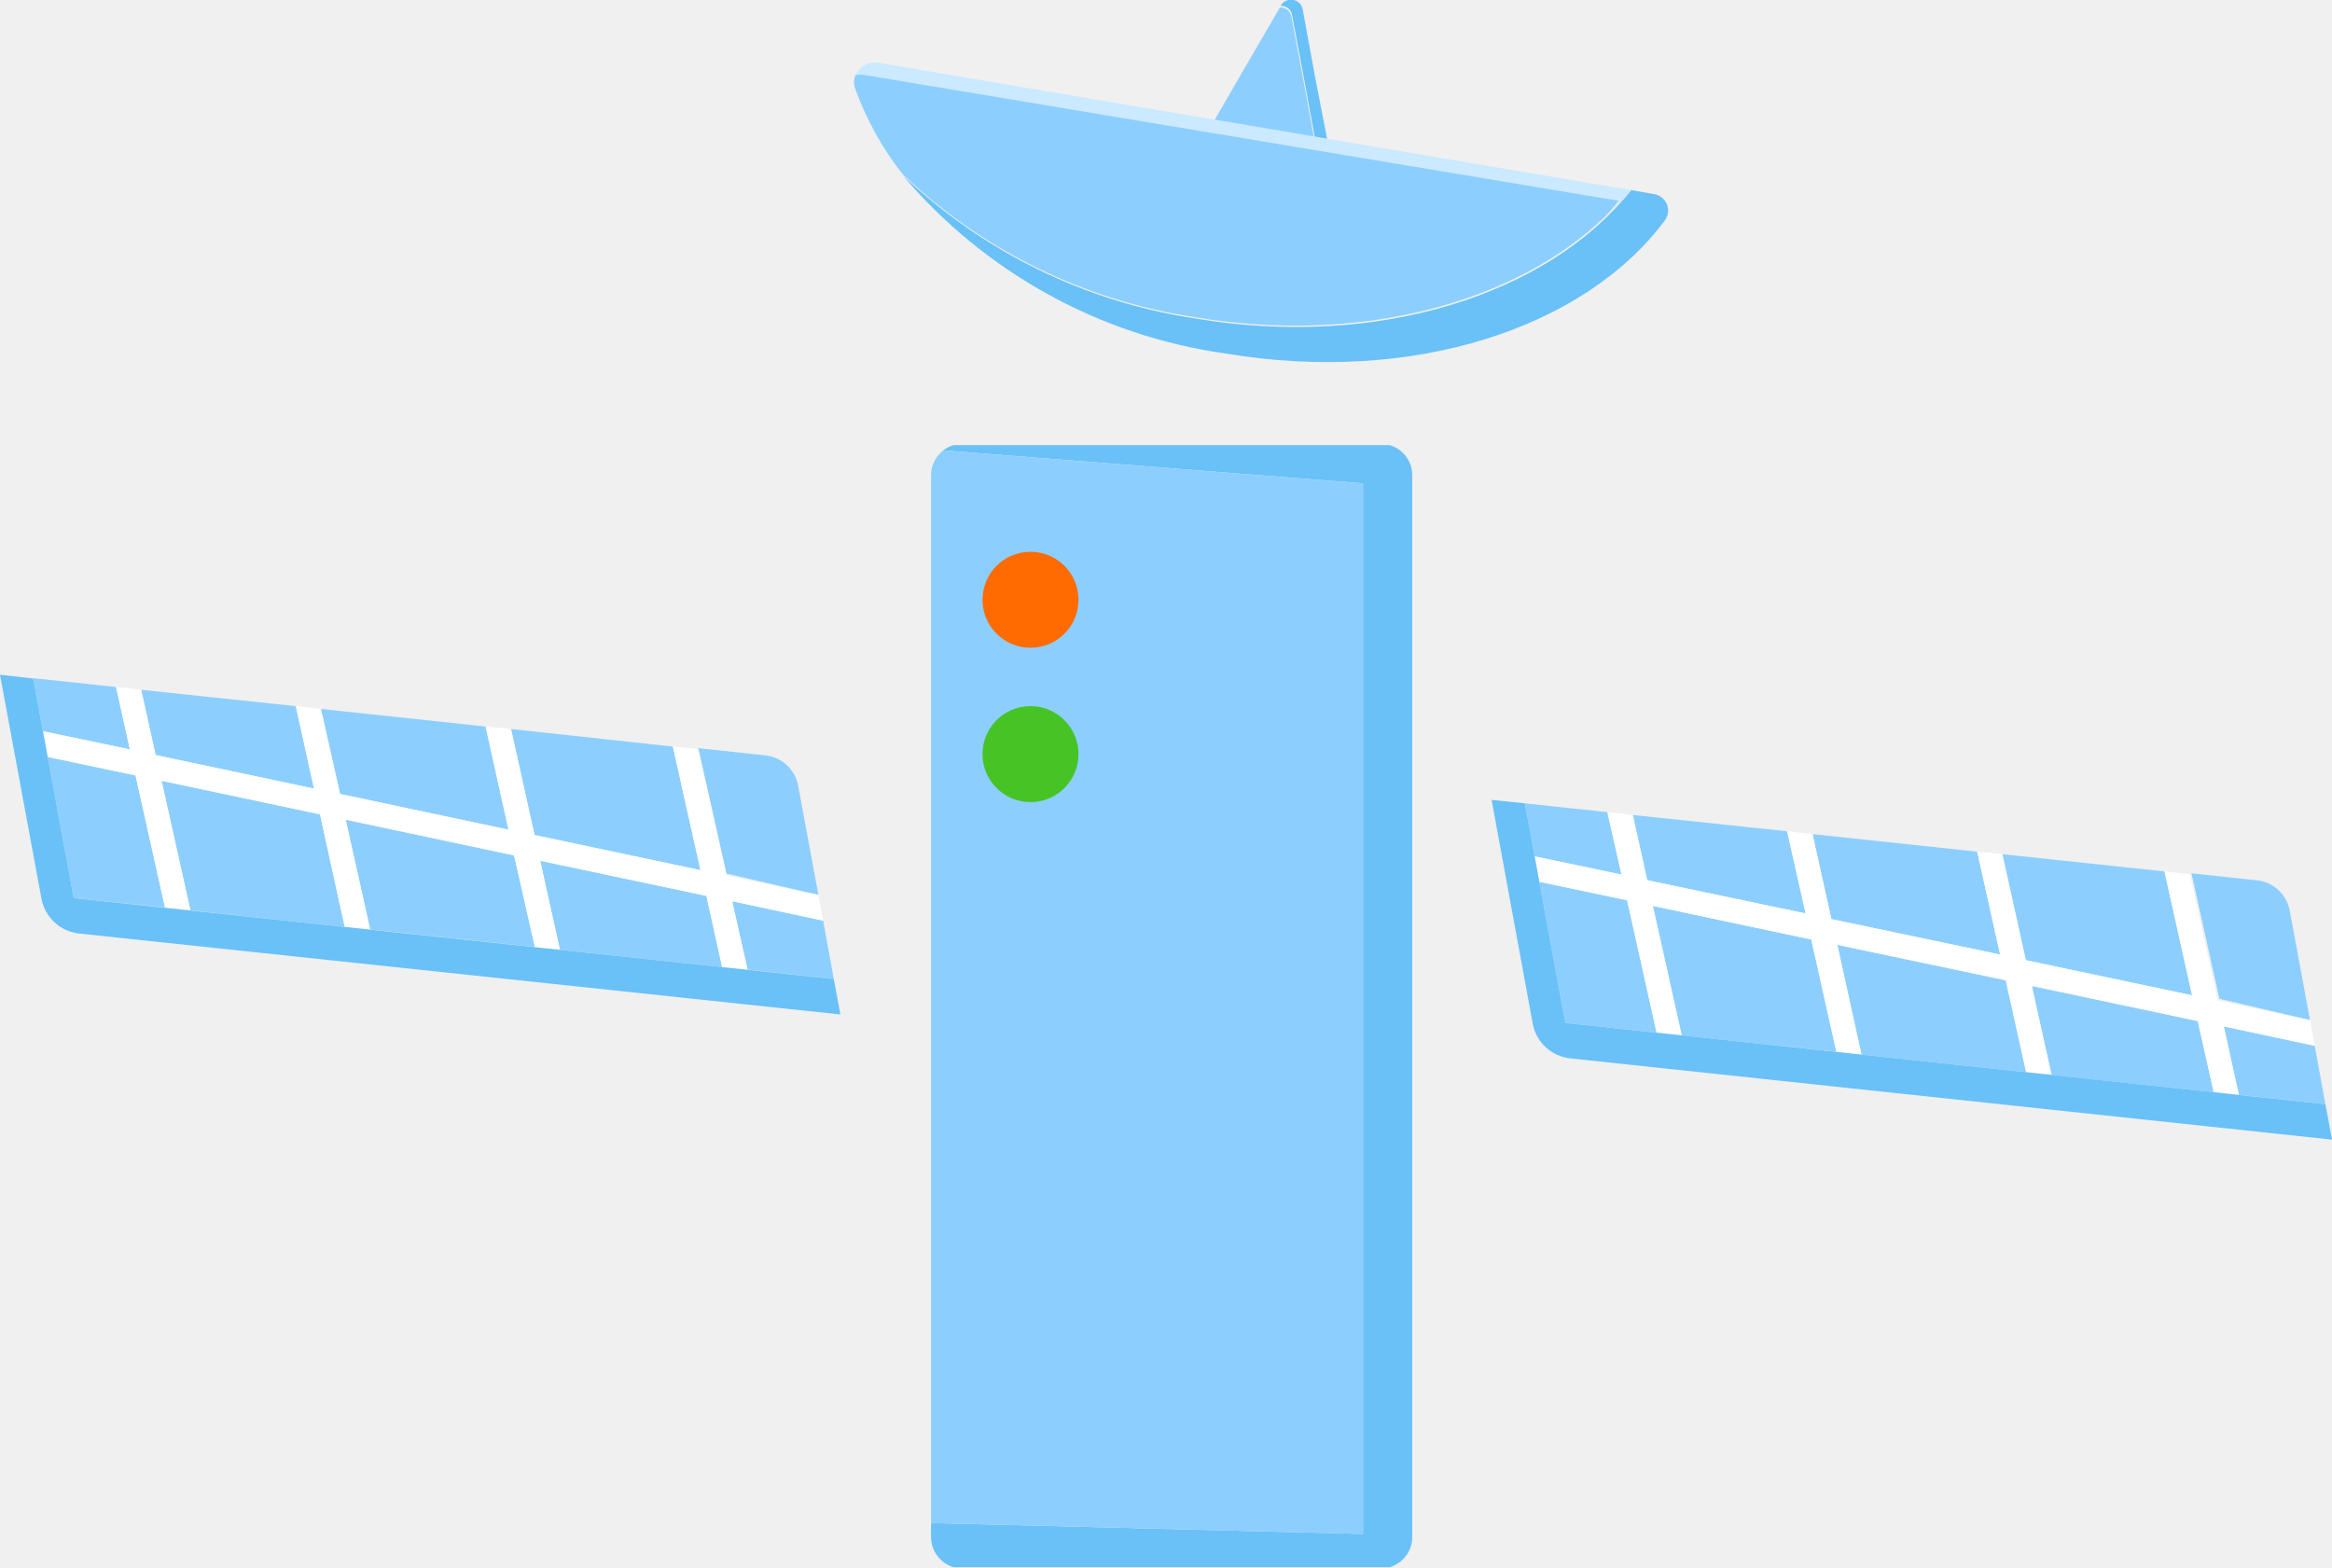
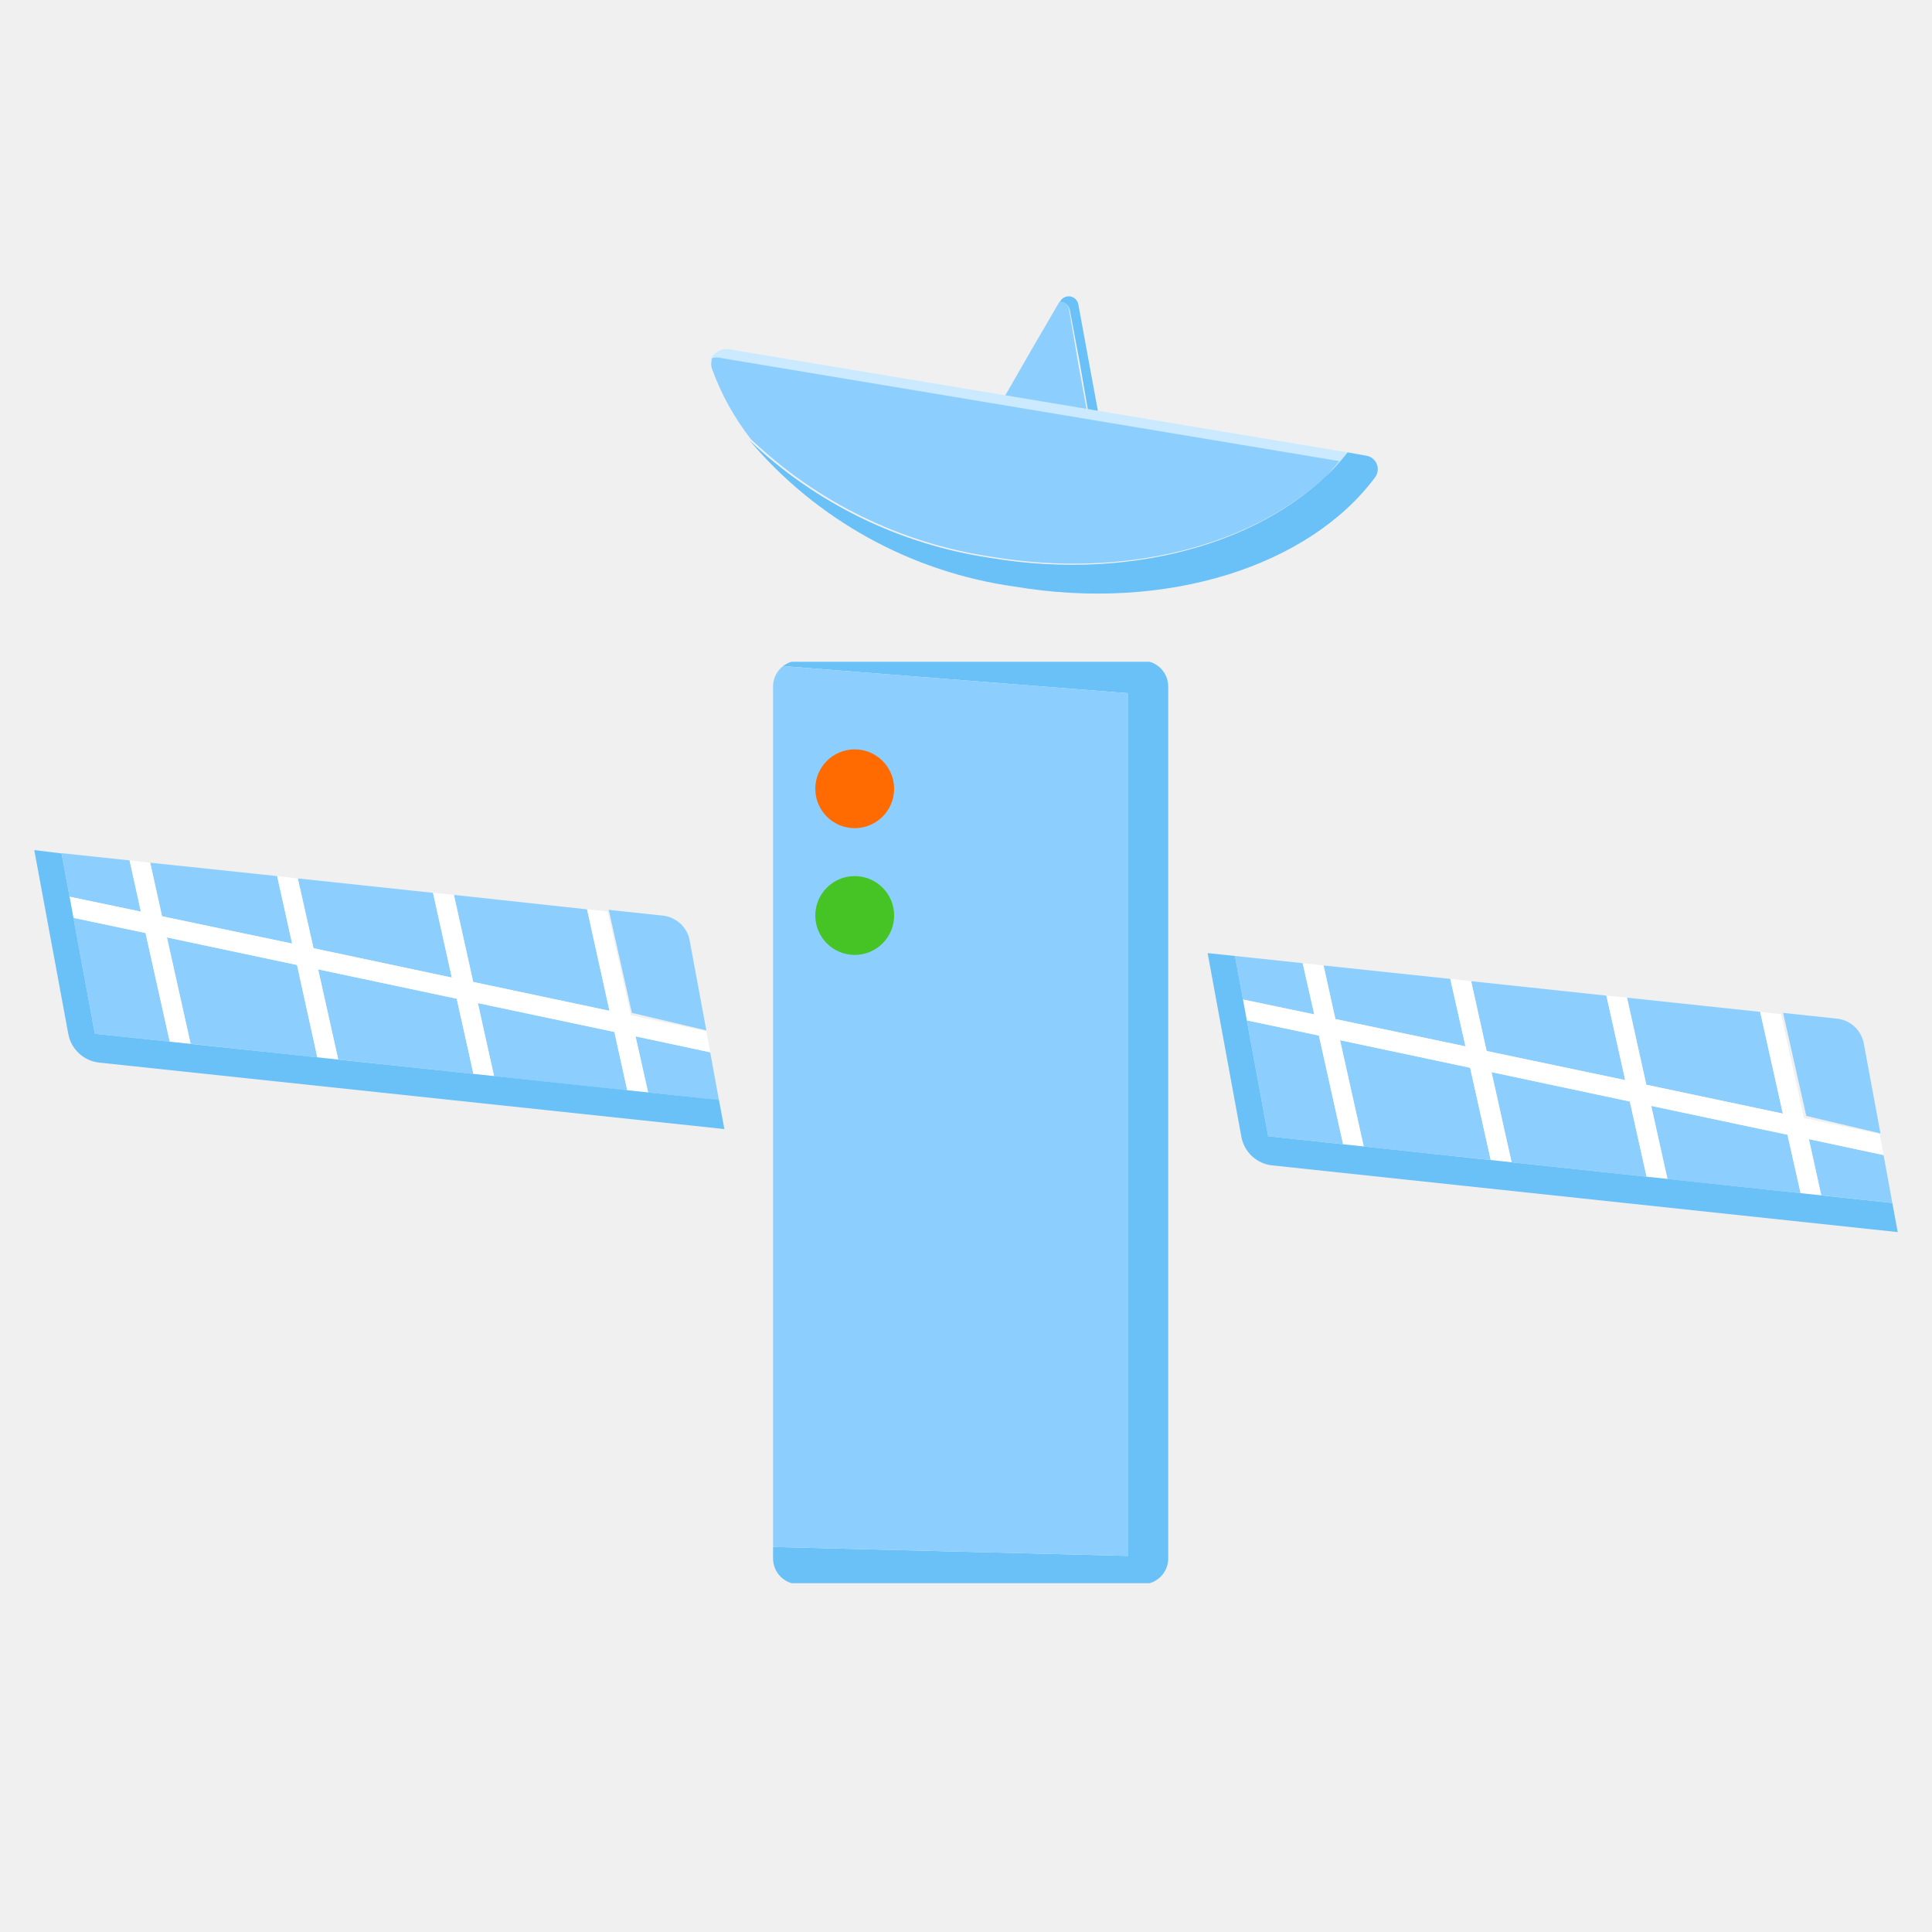
- <svg xmlns="http://www.w3.org/2000/svg" viewBox="0 0 74.34 49.96">
+ <svg xmlns="http://www.w3.org/2000/svg" id="Layer_1" data-name="Layer 1" viewBox="0 0 75 75">
  <defs>
    <style>.cls-1{fill:none;}.cls-2{fill:#69c1f7;}.cls-3{fill:#8ccfff;}.cls-4{fill:#fff;}.cls-5{fill:url(#New_Pattern_Swatch_6);}.cls-6{fill:#cceaff;}.cls-7{clip-path:url(#clip-path);}.cls-8{fill:#ff6b00;}.cls-9{fill:#46c325;}</style>
    <pattern id="New_Pattern_Swatch_6" data-name="New Pattern Swatch 6" width="146" height="146" patternTransform="translate(82 82)" patternUnits="userSpaceOnUse" viewBox="0 0 146 146">
      <rect class="cls-1" width="146" height="146" />
      <rect class="cls-2" width="146" height="146" />
    </pattern>
    <clipPath id="clip-path">
-       <rect class="cls-1" x="29.68" y="14.15" width="15.34" height="35.85" rx="1" ry="1" />
+       <rect class="cls-1" x="30.01" y="25.65" width="15.34" height="35.85" rx="1" ry="1" />
    </clipPath>
  </defs>
-   <g id="Layer_2" data-name="Layer 2">
-     <g id="Layer_1-2" data-name="Layer 1">
-       <polygon class="cls-3" points="10.01 25.14 9.43 22.51 4.5 21.99 4.96 24.07 10.01 25.14" />
-       <polygon class="cls-3" points="16.21 26.45 15.48 23.16 10.23 22.6 10.84 25.31 16.21 26.45" />
-       <polygon class="cls-3" points="1.52 24.13 2.35 28.63 5.26 28.93 4.32 24.72 1.52 24.13" />
-       <polygon class="cls-3" points="3.7 21.9 1.06 21.62 1.37 23.31 4.14 23.89 3.7 21.9" />
-       <polygon class="cls-3" points="22.33 27.74 21.45 23.8 16.29 23.24 17.04 26.62 22.33 27.74" />
-       <path class="cls-3" d="M26.09,28.53l-.64-3.45a1.19,1.19,0,0,0-1.05-1l-2.14-.23.9,4Z" />
-       <polygon class="cls-3" points="17.22 27.44 17.85 30.28 23.02 30.83 22.52 28.56 17.22 27.44" />
-       <polygon class="cls-3" points="23.83 30.91 26.58 31.21 26.24 29.35 23.34 28.73 23.83 30.91" />
-       <polygon class="cls-3" points="11.02 26.13 11.8 29.63 17.05 30.19 16.39 27.27 11.02 26.13" />
-       <polygon class="cls-3" points="5.15 24.89 6.07 29.02 10.99 29.55 10.2 25.96 5.15 24.89" />
-       <polygon class="cls-4" points="23.16 27.91 22.26 23.88 21.45 23.8 22.33 27.74 17.04 26.62 16.29 23.24 15.48 23.16 16.21 26.45 10.84 25.31 10.23 22.6 9.43 22.51 10.01 25.14 4.96 24.07 4.5 21.99 3.7 21.9 4.14 23.89 1.37 23.31 1.52 24.13 4.32 24.72 5.26 28.93 6.07 29.02 5.15 24.89 10.2 25.96 10.99 29.55 11.8 29.63 11.02 26.13 16.39 27.27 17.05 30.19 17.85 30.28 17.22 27.44 22.52 28.56 23.02 30.83 23.83 30.91 23.34 28.73 26.24 29.35 26.09 28.53 23.16 27.91" />
-       <path class="cls-5" d="M2.35,28.63l-1.29-7L0,21.51l1.32,7.13a1.37,1.37,0,0,0,1.2,1.12l24.27,2.58-.21-1.13Z" />
-       <polygon class="cls-3" points="57.56 29.12 56.97 26.5 52.05 25.98 52.51 28.06 57.56 29.12" />
-       <polygon class="cls-3" points="63.76 30.43 63.03 27.15 57.78 26.59 58.38 29.3 63.76 30.43" />
-       <polygon class="cls-3" points="49.07 28.11 49.9 32.61 52.81 32.92 51.87 28.7 49.07 28.11" />
-       <polygon class="cls-3" points="51.24 25.89 48.61 25.61 48.92 27.3 51.69 27.88 51.24 25.89" />
-       <polygon class="cls-3" points="69.88 31.73 69 27.78 63.83 27.23 64.58 30.61 69.88 31.73" />
-       <path class="cls-3" d="M73.64,32.52,73,29.07a1.19,1.19,0,0,0-1-1l-2.14-.23.89,4Z" />
-       <polygon class="cls-3" points="64.77 31.43 65.4 34.27 70.57 34.82 70.06 32.55 64.77 31.43" />
-       <polygon class="cls-3" points="71.37 34.9 74.13 35.2 73.79 33.34 70.89 32.72 71.37 34.9" />
-       <polygon class="cls-3" points="58.57 30.12 59.34 33.62 64.59 34.18 63.94 31.25 58.57 30.12" />
-       <polygon class="cls-3" points="52.69 28.88 53.61 33.01 58.54 33.53 57.74 29.95 52.69 28.88" />
-       <polygon class="cls-4" points="70.7 31.9 69.81 27.87 69 27.78 69.88 31.73 64.58 30.61 63.83 27.23 63.03 27.15 63.76 30.43 58.38 29.3 57.78 26.59 56.97 26.5 57.56 29.12 52.51 28.06 52.05 25.98 51.24 25.89 51.69 27.88 48.92 27.3 49.07 28.11 51.87 28.7 52.81 32.92 53.61 33.01 52.69 28.88 57.74 29.95 58.54 33.53 59.34 33.62 58.57 30.12 63.94 31.25 64.59 34.18 65.4 34.27 64.77 31.43 70.06 32.55 70.57 34.82 71.37 34.9 70.89 32.72 73.79 33.34 73.64 32.52 70.7 31.9" />
-       <path class="cls-5" d="M49.9,32.61l-1.29-7-1.06-.11,1.31,7.13a1.36,1.36,0,0,0,1.2,1.11l24.28,2.59-.21-1.13Z" />
-       <path class="cls-5" d="M41.92,2.44,41.53.31a.38.38,0,0,0-.71-.12l0,0a.35.35,0,0,1,.37.29l.4,2.13.52,2.84.32.06a.06.06,0,0,0,.07-.08Z" />
-       <path class="cls-3" d="M41.17.53A.35.35,0,0,0,40.8.24L39.74,2.06,38.19,4.74a.07.07,0,0,0,.05.1l2.08.36,1.77.3-.52-2.84Z" />
-       <path class="cls-5" d="M52,6.06c-2.63,3.32-8.06,5.08-13.91,4.09a17.22,17.22,0,0,1-9.31-4.56,16.48,16.48,0,0,0,10.29,5.68c6,1,11.45-.82,14-4.24a.53.53,0,0,0-.33-.84Z" />
-       <path class="cls-6" d="M52,6.06,28,2a.66.66,0,0,0-.73.42.69.69,0,0,1,.35,0l24,4a5.18,5.18,0,0,1-.44.51A9.84,9.84,0,0,0,52,6.06Z" />
-       <path class="cls-3" d="M27.62,2.4a.69.69,0,0,0-.35,0,.58.58,0,0,0,0,.45,9.77,9.77,0,0,0,1.5,2.7,17.22,17.22,0,0,0,9.31,4.56c5.3.89,10.25-.47,13.08-3.2a5.18,5.18,0,0,0,.44-.51Z" />
-       <g class="cls-7">
-         <polygon class="cls-5" points="29.59 14.19 29.59 14.32 43.45 15.41 43.45 48.9 29.59 48.55 29.59 49.96 45.12 49.96 45.12 14.19 29.59 14.19" />
-         <polygon class="cls-3" points="43.45 15.41 29.59 14.32 29.59 48.55 43.45 48.9 43.45 15.41" />
-       </g>
-       <circle class="cls-8" cx="32.85" cy="19.12" r="1.53" />
-       <circle class="cls-9" cx="32.85" cy="24.04" r="1.53" />
-     </g>
+   <polygon class="cls-3" points="11.34 36.63 10.76 34.01 5.83 33.49 6.29 35.57 11.34 36.63" />
+   <polygon class="cls-3" points="17.54 37.95 16.81 34.66 11.56 34.1 12.17 36.81 17.54 37.95" />
+   <polygon class="cls-3" points="2.85 35.63 3.68 40.13 6.59 40.44 5.65 36.22 2.85 35.63" />
+   <polygon class="cls-3" points="5.03 33.4 2.39 33.12 2.7 34.81 5.47 35.39 5.03 33.4" />
+   <polygon class="cls-3" points="23.66 39.24 22.79 35.3 17.62 34.74 18.37 38.12 23.66 39.24" />
+   <path class="cls-3" d="M27.42,40l-.64-3.45a1.19,1.19,0,0,0-1-1l-2.15-.23.9,4Z" />
+   <polygon class="cls-3" points="18.55 38.94 19.18 41.78 24.35 42.33 23.85 40.06 18.55 38.94" />
+   <polygon class="cls-3" points="25.16 42.41 27.91 42.71 27.57 40.85 24.67 40.23 25.16 42.41" />
+   <polygon class="cls-3" points="12.35 37.63 13.13 41.13 18.38 41.69 17.73 38.77 12.35 37.63" />
+   <polygon class="cls-3" points="6.48 36.39 7.4 40.52 12.32 41.05 11.53 37.46 6.48 36.39" />
+   <polygon class="cls-4" points="24.49 39.41 23.59 35.38 22.79 35.3 23.66 39.24 18.37 38.12 17.62 34.74 16.81 34.66 17.54 37.95 12.17 36.81 11.56 34.1 10.76 34.01 11.34 36.63 6.29 35.57 5.83 33.49 5.03 33.4 5.47 35.39 2.7 34.81 2.85 35.63 5.65 36.22 6.59 40.44 7.4 40.52 6.48 36.39 11.53 37.46 12.32 41.05 13.13 41.13 12.35 37.63 17.73 38.77 18.38 41.69 19.18 41.78 18.55 38.94 23.85 40.06 24.35 42.33 25.16 42.41 24.67 40.23 27.57 40.85 27.42 40.03 24.49 39.41" />
+   <path class="cls-5" d="M3.68,40.13l-1.29-7L1.33,33l1.32,7.13a1.37,1.37,0,0,0,1.2,1.12l24.27,2.58-.21-1.13Z" />
+   <polygon class="cls-3" points="56.89 40.62 56.3 38 51.38 37.48 51.84 39.56 56.89 40.62" />
+   <polygon class="cls-3" points="63.09 41.93 62.36 38.65 57.11 38.09 57.71 40.8 63.09 41.93" />
+   <polygon class="cls-3" points="48.4 39.61 49.23 44.11 52.14 44.42 51.2 40.2 48.4 39.61" />
+   <polygon class="cls-3" points="50.57 37.39 47.94 37.11 48.25 38.8 51.02 39.38 50.57 37.39" />
+   <polygon class="cls-3" points="69.21 43.23 68.33 39.28 63.16 38.73 63.91 42.11 69.21 43.23" />
+   <path class="cls-3" d="M73,44l-.64-3.45a1.19,1.19,0,0,0-1-1l-2.14-.23.9,4Z" />
+   <polygon class="cls-3" points="64.1 42.93 64.73 45.77 69.9 46.32 69.39 44.05 64.1 42.93" />
+   <polygon class="cls-3" points="70.7 46.4 73.46 46.7 73.12 44.84 70.22 44.22 70.7 46.4" />
+   <polygon class="cls-3" points="57.9 41.62 58.68 45.12 63.92 45.68 63.27 42.76 57.9 41.62" />
+   <polygon class="cls-3" points="52.02 40.38 52.94 44.51 57.87 45.03 57.07 41.45 52.02 40.38" />
+   <polygon class="cls-4" points="70.03 43.4 69.14 39.37 68.33 39.28 69.21 43.23 63.91 42.11 63.16 38.73 62.36 38.65 63.09 41.93 57.71 40.8 57.11 38.09 56.3 38 56.89 40.62 51.84 39.56 51.38 37.48 50.57 37.39 51.02 39.38 48.25 38.8 48.4 39.61 51.2 40.2 52.14 44.42 52.94 44.51 52.02 40.38 57.07 41.45 57.87 45.03 58.68 45.12 57.9 41.62 63.27 42.76 63.92 45.68 64.73 45.77 64.1 42.93 69.39 44.05 69.9 46.32 70.7 46.4 70.22 44.22 73.12 44.84 72.97 44.02 70.03 43.4" />
+   <path class="cls-5" d="M49.23,44.11l-1.29-7L46.88,37l1.31,7.13a1.36,1.36,0,0,0,1.2,1.11l24.28,2.59-.21-1.13Z" />
+   <path class="cls-5" d="M42.25,13.94l-.39-2.13a.38.38,0,0,0-.7-.12l0,.05a.35.35,0,0,1,.37.29l.4,2.13L42.42,17l.32.06a.06.06,0,0,0,.07-.08Z" />
+   <path class="cls-3" d="M41.5,12a.35.35,0,0,0-.37-.29l-1.06,1.82-1.54,2.68a.07.07,0,0,0,0,.1l2.08.36,1.77.3-.52-2.84Z" />
+   <path class="cls-5" d="M52.31,17.56c-2.63,3.32-8.06,5.08-13.91,4.09a17.22,17.22,0,0,1-9.31-4.56,16.48,16.48,0,0,0,10.29,5.68c5.95,1,11.46-.82,14-4.24a.53.53,0,0,0-.34-.84Z" />
+   <path class="cls-6" d="M52.31,17.56l-24-4a.66.66,0,0,0-.73.42.69.69,0,0,1,.35,0l24,4c-.14.18-.29.34-.44.51A11.37,11.37,0,0,0,52.31,17.56Z" />
+   <path class="cls-3" d="M28,13.9a.69.69,0,0,0-.35,0,.63.63,0,0,0,0,.45,10,10,0,0,0,1.5,2.7,17.22,17.22,0,0,0,9.31,4.56c5.3.89,10.25-.47,13.09-3.2.15-.17.3-.33.44-.51Z" />
+   <g class="cls-7">
+     <polygon class="cls-5" points="29.92 25.69 29.92 25.82 43.78 26.91 43.78 60.4 29.92 60.05 29.92 61.46 45.45 61.46 45.45 25.69 29.92 25.69" />
+     <polygon class="cls-3" points="43.78 26.91 29.92 25.82 29.92 60.05 43.78 60.4 43.78 26.91" />
  </g>
+   <circle class="cls-8" cx="33.18" cy="30.62" r="1.53" />
+   <circle class="cls-9" cx="33.18" cy="35.54" r="1.53" />
</svg>
